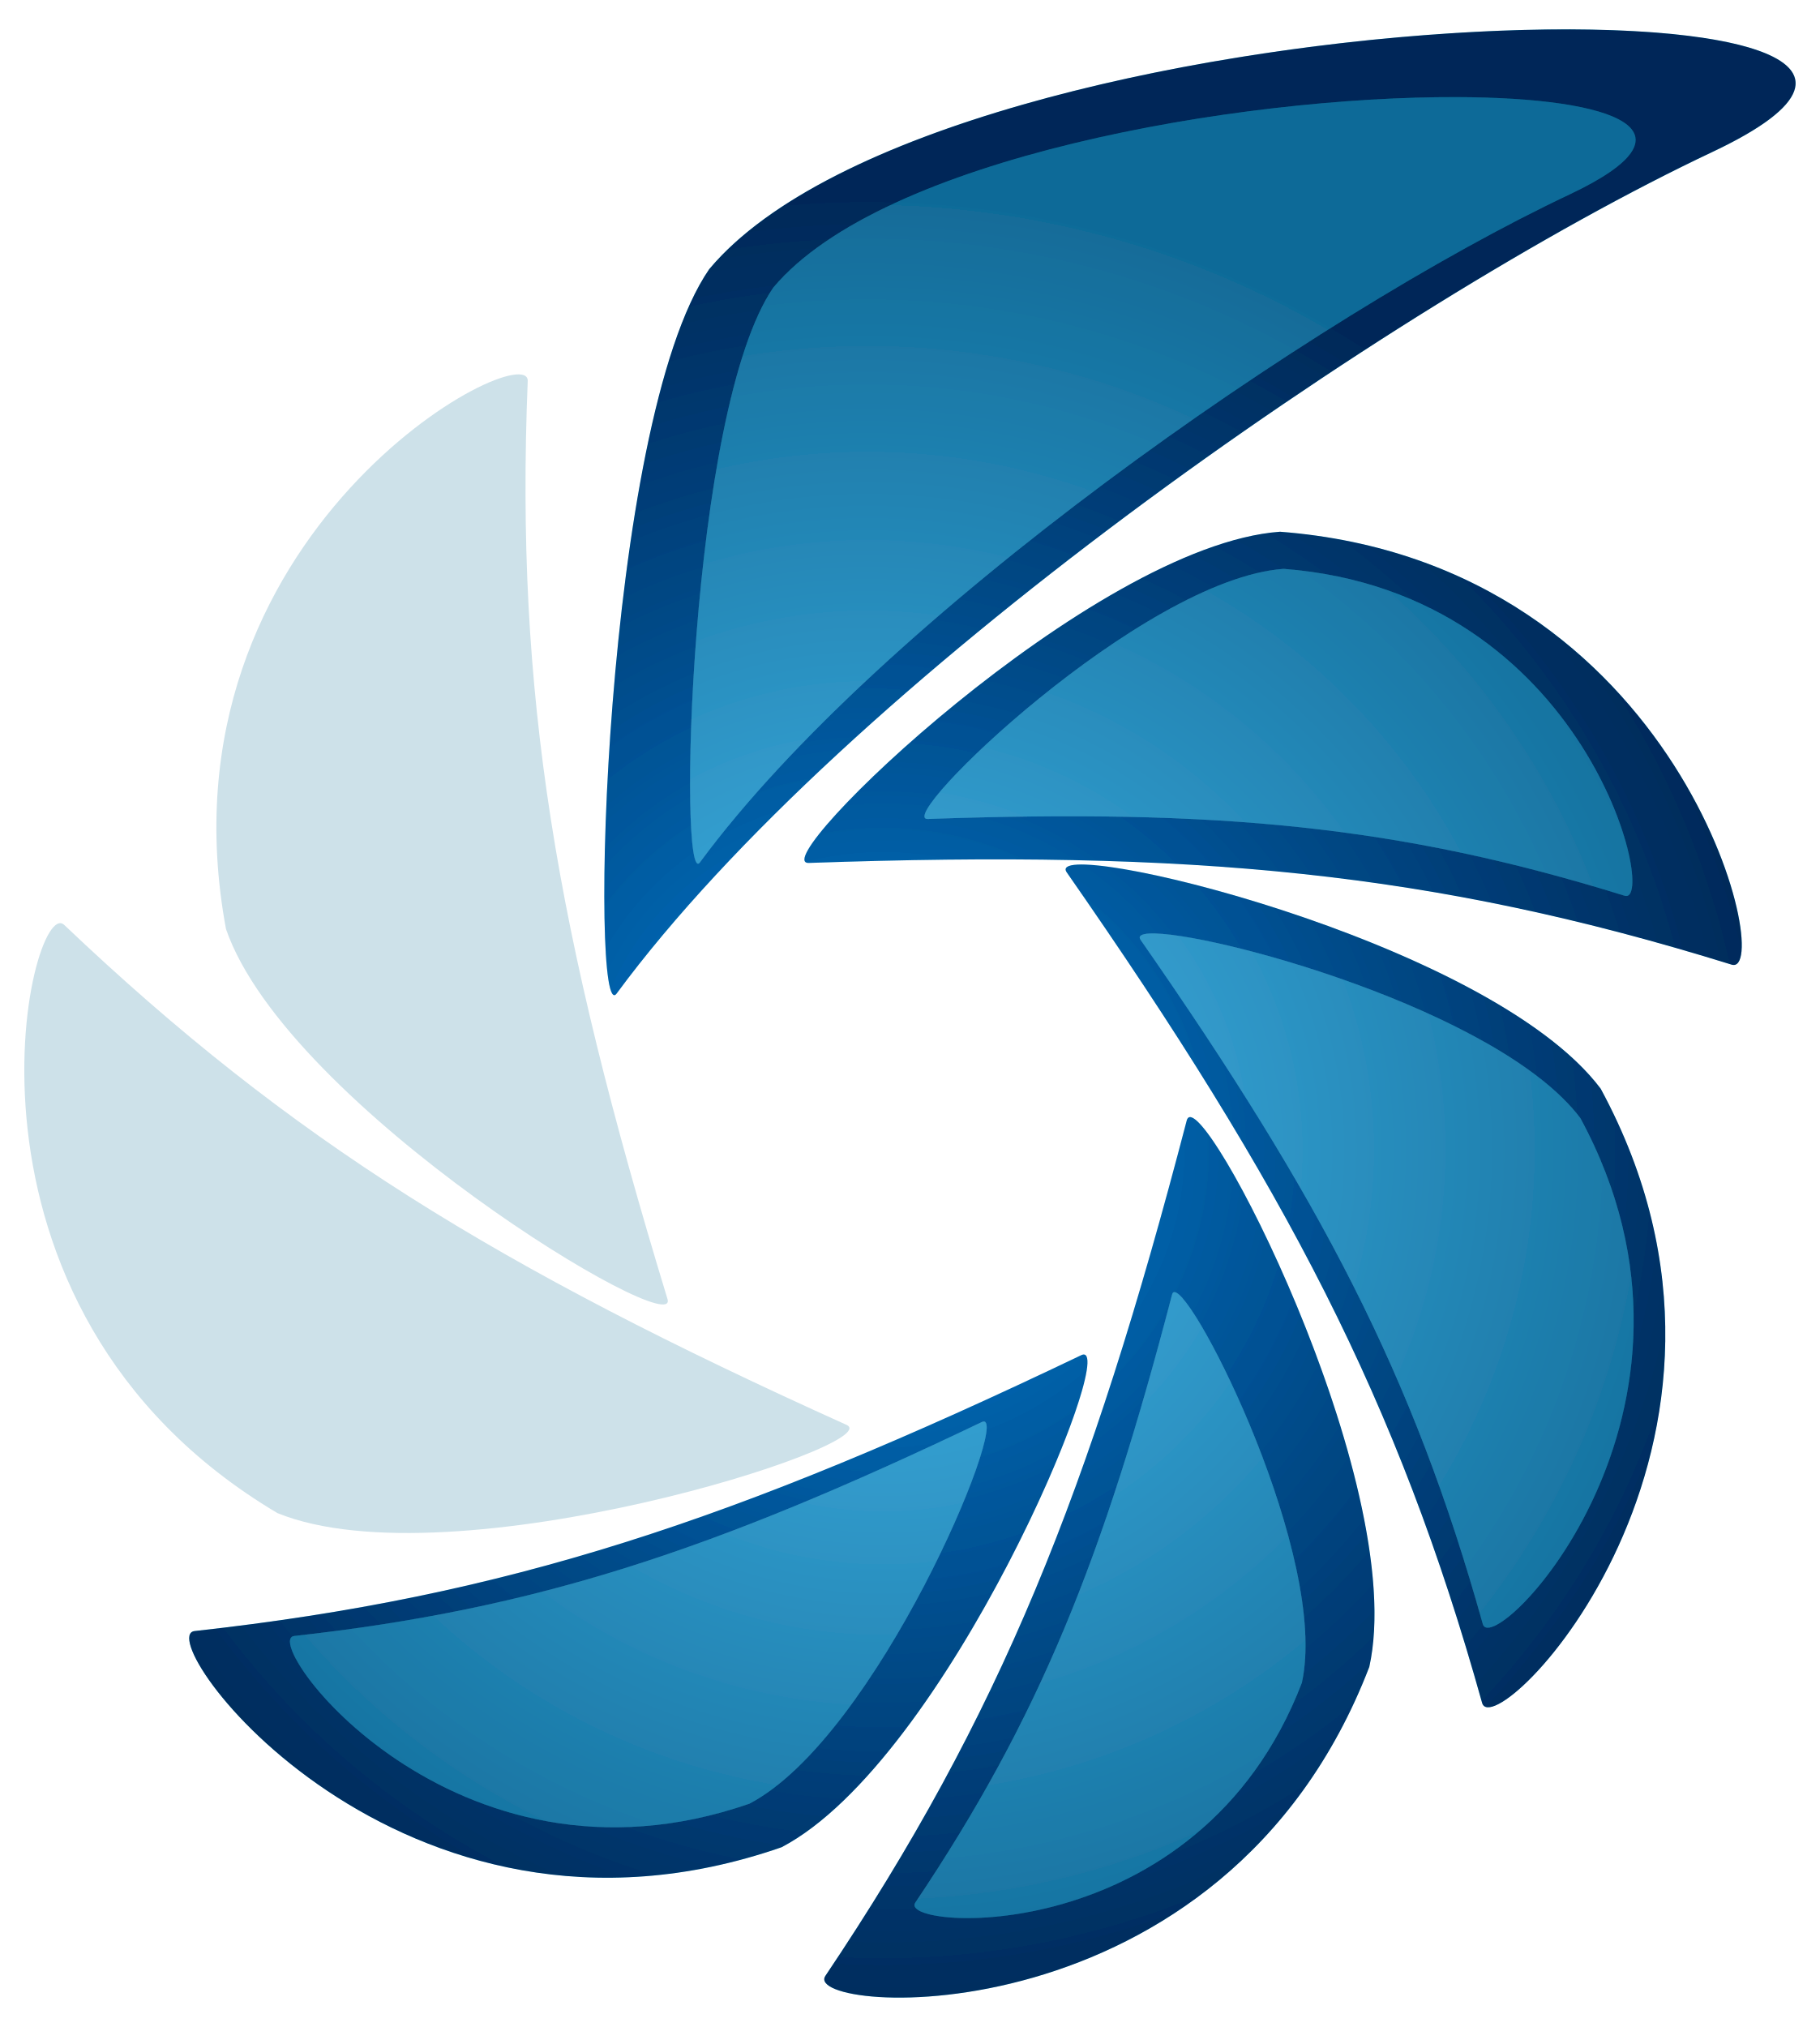
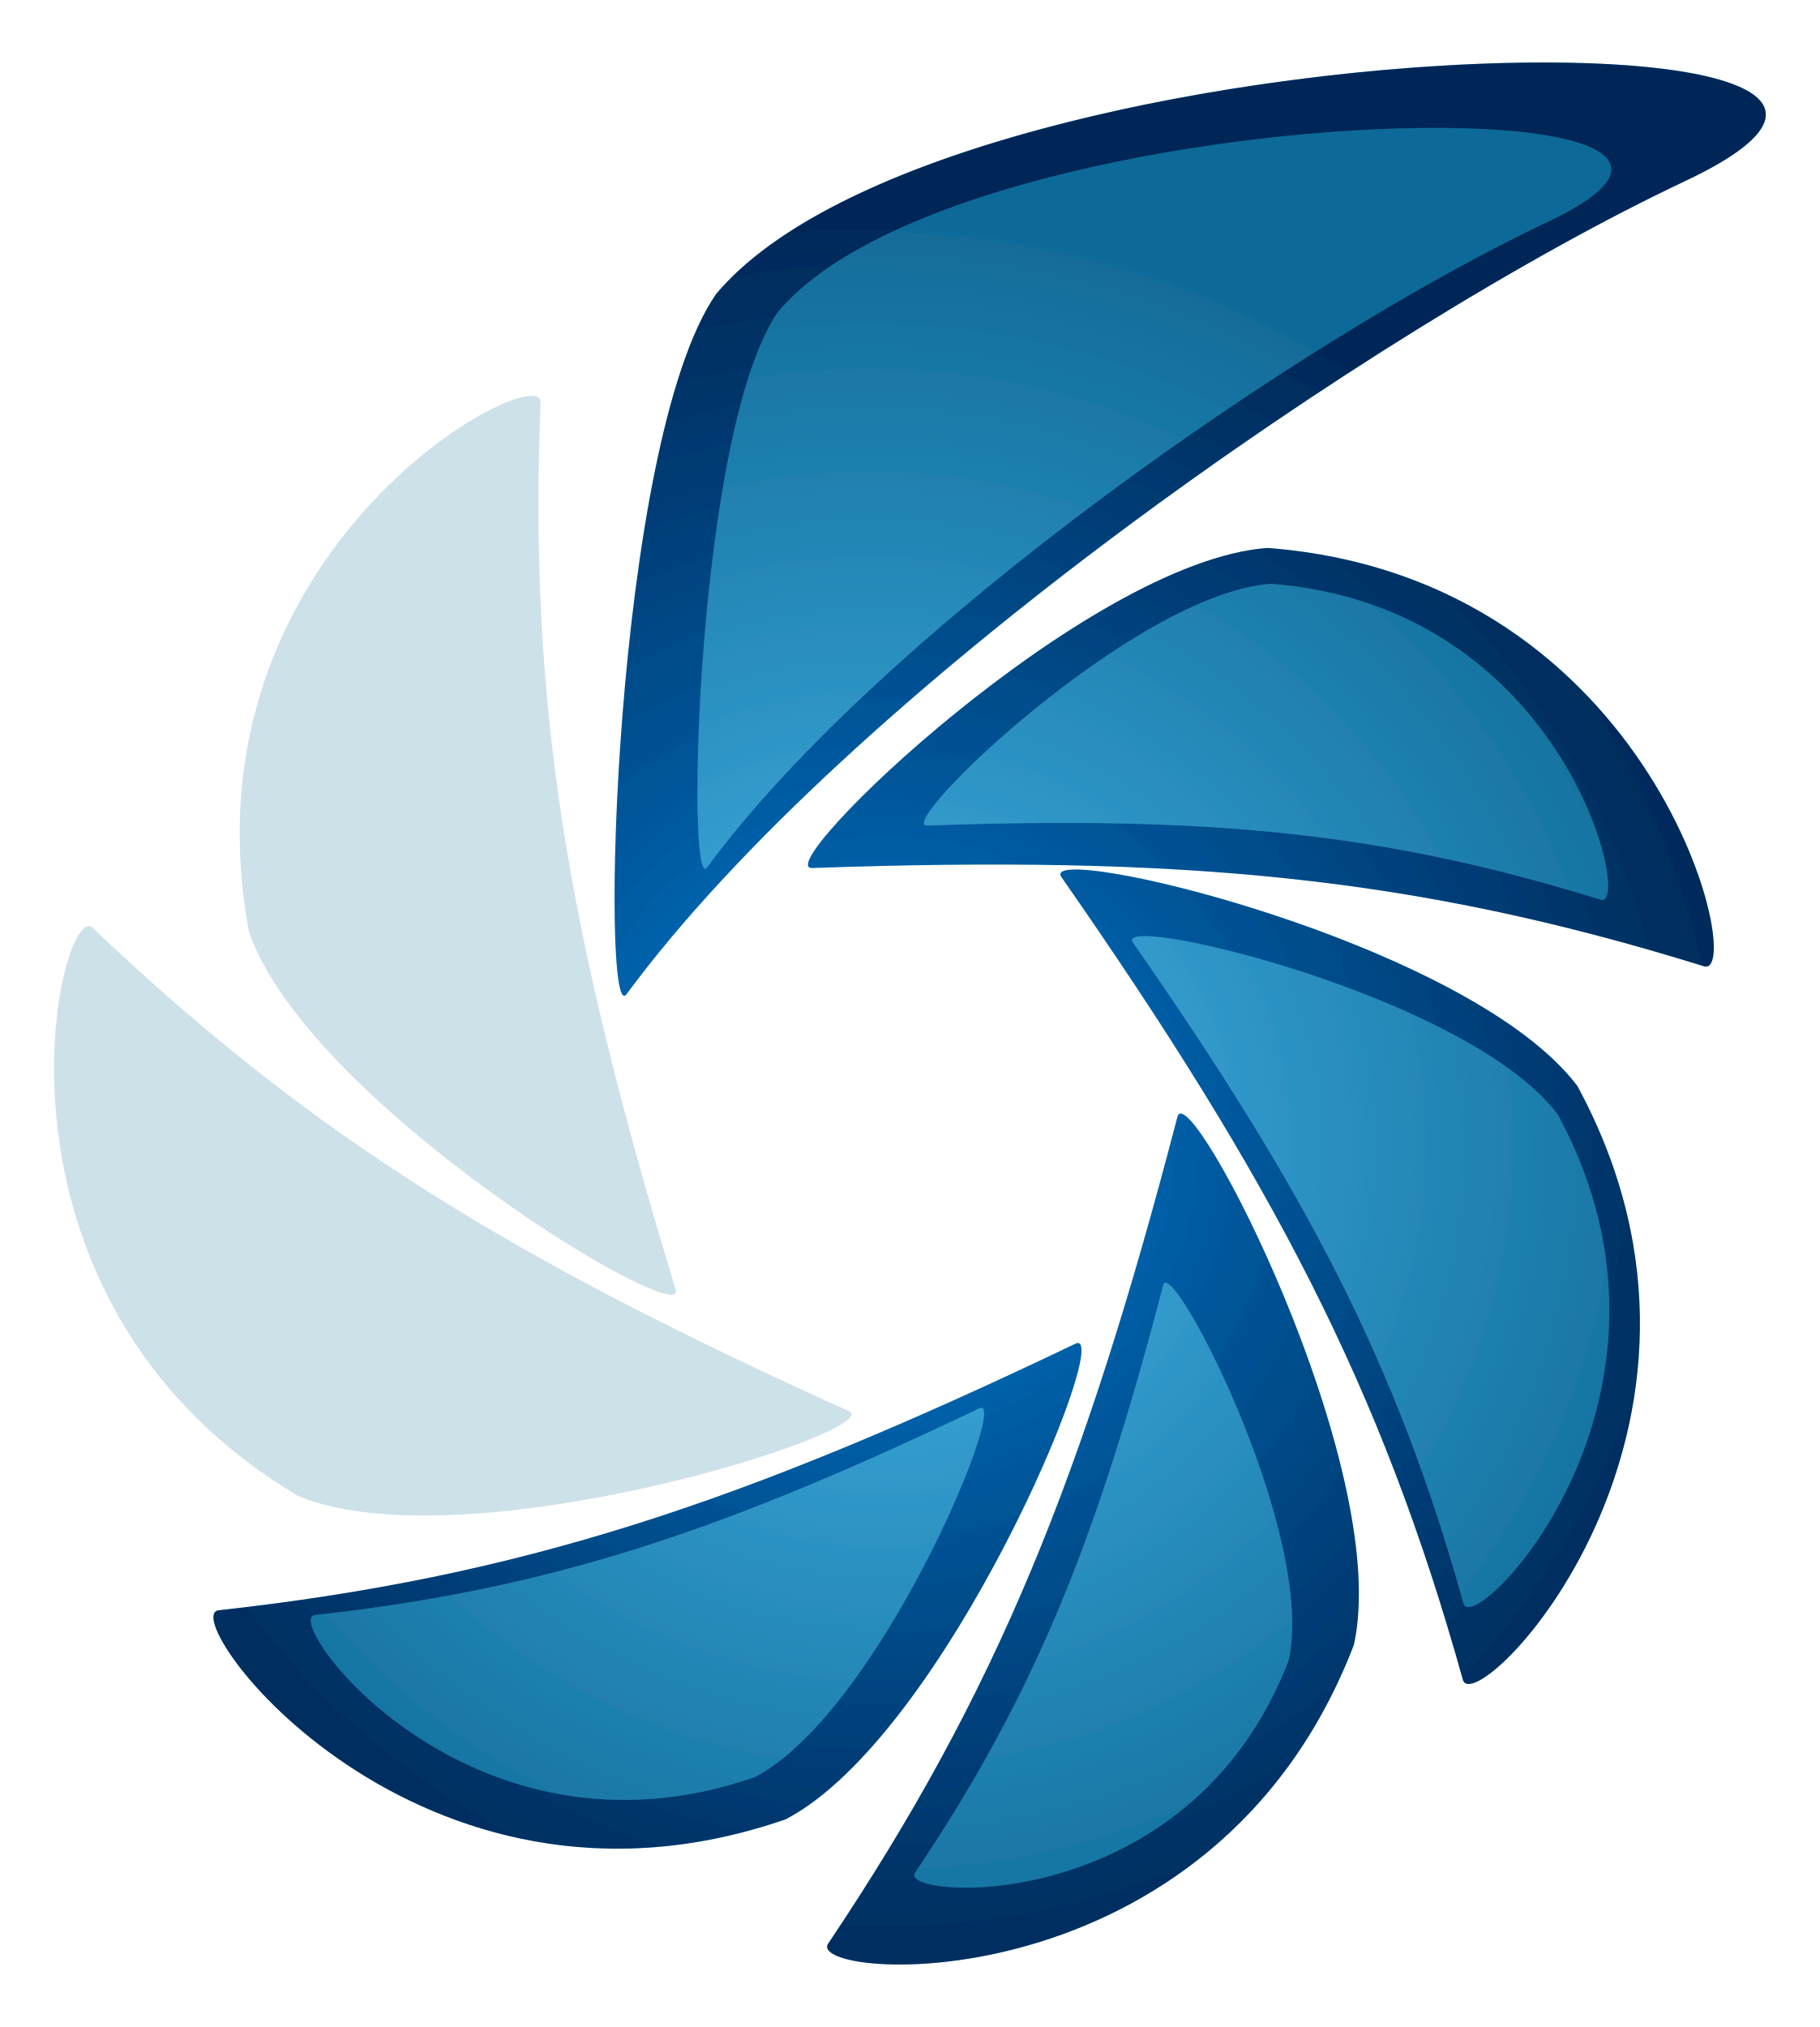
- <svg xmlns="http://www.w3.org/2000/svg" xmlns:xlink="http://www.w3.org/1999/xlink" version="1.0" width="440" height="490" id="svg2" style="display:inline;enable-background:new">
+ <svg xmlns="http://www.w3.org/2000/svg" xmlns:xlink="http://www.w3.org/1999/xlink" version="1.0" width="44" height="49" id="svg2" style="display:inline;enable-background:new">
  <defs id="defs4">
    <linearGradient id="linearGradient6793">
      <stop id="stop6795" style="stop-color:#44b5e8;stop-opacity:1" offset="0" />
      <stop id="stop6797" style="stop-color:#116b98;stop-opacity:1" offset="1" />
    </linearGradient>
    <filter id="filter3383">
      <feBlend mode="multiply" in2="BackgroundImage" id="feBlend3385" />
    </filter>
    <filter id="filter3985" x="-0.072" width="1.144" y="-0.155" height="1.311">
      <feGaussianBlur stdDeviation="6.78" id="feGaussianBlur3987" />
    </filter>
    <filter id="filter3989">
      <feGaussianBlur stdDeviation="6.78" id="feGaussianBlur3991" />
    </filter>
    <filter id="filter3993" x="-0.149" width="1.298" y="-0.072" height="1.145">
      <feGaussianBlur stdDeviation="6.78" id="feGaussianBlur3995" />
    </filter>
    <filter id="filter3997" x="-0.082" width="1.163" y="-0.11" height="1.221">
      <feGaussianBlur stdDeviation="6.78" id="feGaussianBlur3999" />
    </filter>
    <filter id="filter4001" x="-0.075" width="1.15" y="-0.129" height="1.257">
      <feGaussianBlur stdDeviation="6.78" id="feGaussianBlur4003" />
    </filter>
    <filter id="filter4005" x="-0.122" width="1.245" y="-0.076" height="1.153">
      <feGaussianBlur stdDeviation="6.78" id="feGaussianBlur4007" />
    </filter>
    <filter id="filter4009" x="-0.112" width="1.224" y="-0.08" height="1.16">
      <feGaussianBlur stdDeviation="6.78" id="feGaussianBlur4011" />
    </filter>
    <radialGradient cx="353.628" cy="241.049" r="220.119" fx="353.628" fy="241.049" id="radialGradient2607" xlink:href="#linearGradient6793" gradientUnits="userSpaceOnUse" gradientTransform="matrix(-1,0,0,0.9878188,582.0343,46.93326)" />
    <radialGradient cx="353.628" cy="241.049" r="220.119" fx="353.628" fy="241.049" id="radialGradient2609" xlink:href="#linearGradient6793" gradientUnits="userSpaceOnUse" gradientTransform="matrix(-0.999176,-4.0586125e-2,-4.0091738e-2,0.9870049,587.7965,48.36133)" />
    <radialGradient cx="353.628" cy="241.049" r="220.119" fx="353.628" fy="241.049" id="radialGradient2611" xlink:href="#linearGradient6793" gradientUnits="userSpaceOnUse" gradientTransform="matrix(-1,0,0,0.9878188,582.0343,46.93326)" />
    <radialGradient cx="353.628" cy="241.049" r="220.119" fx="353.628" fy="241.049" id="radialGradient2613" xlink:href="#linearGradient6793" gradientUnits="userSpaceOnUse" gradientTransform="matrix(-1,0,0,0.9878188,582.0343,46.93326)" />
    <radialGradient cx="353.628" cy="241.049" r="220.119" fx="353.628" fy="241.049" id="radialGradient2615" xlink:href="#linearGradient6793" gradientUnits="userSpaceOnUse" gradientTransform="matrix(-1,0,0,0.9878188,582.0343,46.93326)" />
    <radialGradient cx="353.628" cy="241.049" r="220.119" fx="353.628" fy="241.049" id="radialGradient2617" xlink:href="#linearGradient6793" gradientUnits="userSpaceOnUse" gradientTransform="matrix(-0.999176,-4.0586125e-2,-4.0091738e-2,0.9870049,587.7965,48.36133)" />
    <radialGradient cx="353.628" cy="241.049" r="220.119" fx="353.628" fy="241.049" id="radialGradient2619" xlink:href="#linearGradient6793" gradientUnits="userSpaceOnUse" gradientTransform="matrix(-1,0,0,0.9878188,582.0343,46.93326)" />
    <radialGradient cx="353.628" cy="241.049" r="220.119" fx="353.628" fy="241.049" id="radialGradient2621" xlink:href="#linearGradient6793" gradientUnits="userSpaceOnUse" gradientTransform="matrix(-1,0,0,0.9878188,582.0343,46.93326)" />
    <radialGradient cx="353.628" cy="241.049" r="220.119" fx="353.628" fy="241.049" id="radialGradient2623" xlink:href="#linearGradient6793" gradientUnits="userSpaceOnUse" gradientTransform="matrix(-1,0,0,0.9878188,582.0343,46.93326)" />
    <radialGradient cx="353.628" cy="241.049" r="220.119" fx="353.628" fy="241.049" id="radialGradient2625" xlink:href="#linearGradient6793" gradientUnits="userSpaceOnUse" gradientTransform="matrix(-1,0,0,0.9878188,582.0343,46.93326)" />
  </defs>
  <g id="layer3" style="display:none">
    <path d="M 324.388,135.625 C 279.007,138.899 199.238,216.078 210.454,215.687 C 303.232,212.453 361.183,217.792 433.572,240.268 C 444.291,243.596 422.006,143.158 324.388,135.625 z" id="path2544" style="fill:#dbdbdb;fill-opacity:1;fill-rule:nonzero;stroke:none;stroke-width:25;stroke-linecap:butt;stroke-linejoin:round;marker-mid:none;stroke-miterlimit:4;stroke-dasharray:none;stroke-dashoffset:1;stroke-opacity:1;display:inline;filter:url(#filter3985);enable-background:new" />
    <path d="M 186.378,72.15 C 160.578,109.627 157.339,256.293 163.999,247.259 C 218.89,172.803 350.452,80.852 428.915,43.826 C 525.903,-1.943 243.813,3.641 186.378,72.15 z" id="path2546" style="fill:#dbdbdb;fill-opacity:1;fill-rule:nonzero;stroke:#000000;stroke-width:0;stroke-linecap:butt;stroke-linejoin:round;marker-mid:none;stroke-miterlimit:4;stroke-dasharray:none;stroke-dashoffset:1;stroke-opacity:1;display:inline;filter:url(#filter3989);enable-background:new" />
    <path d="M 69.552,231.68 C 84.419,274.681 179.56,331.847 176.29,321.111 C 149.238,232.306 139.451,174.938 142.497,99.201 C 142.948,87.987 51.655,135.421 69.552,231.68 z" id="path2548" style="fill:#dbdbdb;fill-opacity:1;fill-rule:nonzero;stroke:none;stroke-width:25;stroke-linecap:butt;stroke-linejoin:round;marker-mid:none;stroke-miterlimit:4;stroke-dasharray:none;stroke-dashoffset:1;stroke-opacity:1;display:inline;filter:url(#filter3993);enable-background:new" />
    <path d="M 81.977,372.851 C 124.114,390.015 229.816,356.152 219.587,351.534 C 134.974,313.34 85.383,282.885 30.436,230.671 C 22.301,222.939 -2.206,322.858 81.977,372.851 z" id="path2550" style="fill:#dbdbdb;fill-opacity:1;fill-rule:nonzero;stroke:none;stroke-width:25;stroke-linecap:butt;stroke-linejoin:round;marker-mid:none;stroke-miterlimit:4;stroke-dasharray:none;stroke-dashoffset:1;stroke-opacity:1;display:inline;filter:url(#filter3997);enable-background:new" />
    <path d="M 203.885,453.627 C 244.172,432.482 286.431,329.847 276.306,334.69 C 192.559,374.748 137.307,393.024 61.969,401.365 C 50.814,402.6 111.396,485.751 203.885,453.627 z" id="path2552" style="fill:#dbdbdb;fill-opacity:1;fill-rule:nonzero;stroke:none;stroke-width:25;stroke-linecap:butt;stroke-linejoin:round;marker-mid:none;stroke-miterlimit:4;stroke-dasharray:none;stroke-dashoffset:1;stroke-opacity:1;display:inline;filter:url(#filter4001);enable-background:new" />
    <path d="M 345.962,410.033 C 355.803,365.611 304.661,267.101 301.828,277.961 C 278.393,367.788 256.703,421.791 214.462,484.729 C 208.208,494.049 310.824,501.419 345.962,410.033 z" id="path2554" style="fill:#dbdbdb;fill-opacity:1;fill-rule:nonzero;stroke:none;stroke-width:25;stroke-linecap:butt;stroke-linejoin:round;marker-mid:none;stroke-miterlimit:4;stroke-dasharray:none;stroke-dashoffset:1;stroke-opacity:1;display:inline;filter:url(#filter4005);enable-background:new" />
    <path d="M 401.894,270.242 C 374.521,233.899 266.409,208.768 272.823,217.978 C 325.879,294.157 352.837,345.732 373.235,418.735 C 376.255,429.544 448.532,356.329 401.894,270.242 z" id="path2556" style="fill:#dbdbdb;fill-opacity:1;fill-rule:nonzero;stroke:none;stroke-width:25;stroke-linecap:butt;stroke-linejoin:round;marker-mid:none;stroke-miterlimit:4;stroke-dasharray:none;stroke-dashoffset:1;stroke-opacity:1;display:inline;filter:url(#filter4009);enable-background:new" />
  </g>
-   <g transform="translate(-14.91077,-7.085031)" id="g2591">
+   <g transform="matrix(9.6637251e-2,0,0,9.6637251e-2,-0.7011306,0.1391956)" id="g2591">
    <g id="layer1">
      <path d="M 324.388,135.625 C 279.007,138.899 199.238,216.078 210.454,215.687 C 303.232,212.453 361.183,217.792 433.572,240.268 C 444.291,243.596 422.006,143.158 324.388,135.625 z" id="path3212" style="fill:url(#radialGradient2607);fill-opacity:1;fill-rule:nonzero;stroke:none;stroke-width:25;stroke-linecap:butt;stroke-linejoin:round;marker-mid:none;stroke-miterlimit:4;stroke-dasharray:none;stroke-dashoffset:1;stroke-opacity:1" />
      <path d="M 186.378,72.15 C 160.578,109.627 157.339,256.293 163.999,247.259 C 218.89,172.803 350.452,80.852 428.915,43.826 C 525.903,-1.943 243.813,3.641 186.378,72.15 z" id="path3215" style="fill:url(#radialGradient2609);fill-opacity:1;fill-rule:nonzero;stroke:#000000;stroke-width:0;stroke-linecap:butt;stroke-linejoin:round;marker-mid:none;stroke-miterlimit:4;stroke-dasharray:none;stroke-dashoffset:1;stroke-opacity:1" />
      <path d="M 69.552,231.68 C 84.419,274.681 179.56,331.847 176.29,321.111 C 149.238,232.306 139.451,174.938 142.497,99.201 C 142.948,87.987 51.655,135.421 69.552,231.68 z" id="path3217" style="fill:#cde1e9;fill-opacity:1;fill-rule:nonzero;stroke:none;stroke-width:25;stroke-linecap:butt;stroke-linejoin:round;marker-mid:none;stroke-miterlimit:4;stroke-dasharray:none;stroke-dashoffset:1;stroke-opacity:1" />
      <path d="M 81.977,372.851 C 124.114,390.015 229.816,356.152 219.587,351.534 C 134.974,313.34 85.383,282.885 30.436,230.671 C 22.301,222.939 -2.206,322.858 81.977,372.851 z" id="path3219" style="fill:#cde1e9;fill-opacity:1;fill-rule:nonzero;stroke:none;stroke-width:25;stroke-linecap:butt;stroke-linejoin:round;marker-mid:none;stroke-miterlimit:4;stroke-dasharray:none;stroke-dashoffset:1;stroke-opacity:1" />
      <path d="M 203.885,453.627 C 244.172,432.482 286.431,329.847 276.306,334.69 C 192.559,374.748 137.307,393.024 61.969,401.365 C 50.814,402.6 111.396,485.751 203.885,453.627 z" id="path3221" style="fill:url(#radialGradient2611);fill-opacity:1;fill-rule:nonzero;stroke:none;stroke-width:25;stroke-linecap:butt;stroke-linejoin:round;marker-mid:none;stroke-miterlimit:4;stroke-dasharray:none;stroke-dashoffset:1;stroke-opacity:1" />
      <path d="M 345.962,410.033 C 355.803,365.611 304.661,267.101 301.828,277.961 C 278.393,367.788 256.703,421.791 214.462,484.729 C 208.208,494.049 310.824,501.419 345.962,410.033 z" id="path3223" style="fill:url(#radialGradient2613);fill-opacity:1;fill-rule:nonzero;stroke:none;stroke-width:25;stroke-linecap:butt;stroke-linejoin:round;marker-mid:none;stroke-miterlimit:4;stroke-dasharray:none;stroke-dashoffset:1;stroke-opacity:1" />
      <path d="M 401.894,270.242 C 374.521,233.899 266.409,208.768 272.823,217.978 C 325.879,294.157 352.837,345.732 373.235,418.735 C 376.255,429.544 448.532,356.329 401.894,270.242 z" id="path3225" style="fill:url(#radialGradient2615);fill-opacity:1;fill-rule:nonzero;stroke:none;stroke-width:25;stroke-linecap:butt;stroke-linejoin:round;marker-mid:none;stroke-miterlimit:4;stroke-dasharray:none;stroke-dashoffset:1;stroke-opacity:1" />
    </g>
    <g id="layer2" style="display:inline;filter:url(#filter3383)">
      <path d="M 394.594,14.188 C 327.874,13.968 219.579,32.549 186.375,72.156 C 160.575,109.633 157.34,256.284 164,247.25 C 218.891,172.794 350.444,80.839 428.906,43.812 C 469.823,24.504 443.281,14.348 394.594,14.188 z M 367.156,30.562 C 405.802,30.69 426.853,38.768 394.375,54.094 C 332.095,83.483 227.694,156.463 184.125,215.562 C 178.839,222.733 181.396,106.341 201.875,76.594 C 228.231,45.156 314.197,30.388 367.156,30.562 z" id="path3372" style="fill:url(#radialGradient2617);fill-opacity:1;fill-rule:nonzero;stroke:#000000;stroke-width:0;stroke-linecap:butt;stroke-linejoin:round;marker-mid:none;stroke-miterlimit:4;stroke-dasharray:none;stroke-dashoffset:1;stroke-opacity:1;display:inline;enable-background:new" />
      <path d="M 324.375,135.625 C 278.994,138.899 199.252,216.078 210.469,215.688 C 303.246,212.454 361.173,217.805 433.562,240.281 C 444.281,243.609 421.993,143.159 324.375,135.625 z M 325.25,144.594 C 398.967,150.283 415.813,226.138 407.719,223.625 C 353.053,206.652 309.28,202.62 239.219,205.062 C 230.748,205.358 290.981,147.066 325.25,144.594 z" id="path3387" style="fill:url(#radialGradient2619);fill-opacity:1;fill-rule:nonzero;stroke:none;stroke-width:25;stroke-linecap:butt;stroke-linejoin:round;marker-mid:none;stroke-miterlimit:4;stroke-dasharray:none;stroke-dashoffset:1;stroke-opacity:1;display:inline;enable-background:new" />
      <path d="M 275.406,216.094 C 273.01,216.217 272.011,216.818 272.812,217.969 C 325.868,294.147 352.852,345.747 373.25,418.75 C 376.27,429.559 448.544,356.337 401.906,270.25 C 377.955,238.45 292.177,215.231 275.406,216.094 z M 292.812,232.75 C 306.628,232.039 377.269,251.178 397,277.375 C 435.42,348.294 375.894,408.592 373.406,399.688 C 356.603,339.548 334.395,297.068 290.688,234.312 C 290.027,233.364 290.839,232.852 292.812,232.75 z" id="path3397" style="fill:url(#radialGradient2621);fill-opacity:1;fill-rule:nonzero;stroke:none;stroke-width:25;stroke-linecap:butt;stroke-linejoin:round;marker-mid:none;stroke-miterlimit:4;stroke-dasharray:none;stroke-dashoffset:1;stroke-opacity:1;display:inline;enable-background:new" />
      <path d="M 302.531,277.125 C 302.197,277.17 301.945,277.46 301.812,277.969 C 278.377,367.796 256.709,421.781 214.469,484.719 C 208.214,494.038 310.831,501.418 345.969,410.031 C 355.349,367.692 309.319,276.205 302.531,277.125 z M 298.781,319.438 C 303.607,318.783 336.324,383.808 329.656,413.906 C 304.677,478.872 231.741,473.656 236.188,467.031 C 266.216,422.289 281.621,383.888 298.281,320.031 C 298.376,319.669 298.544,319.47 298.781,319.438 z" id="path3413" style="fill:url(#radialGradient2623);fill-opacity:1;fill-rule:nonzero;stroke:none;stroke-width:25;stroke-linecap:butt;stroke-linejoin:round;marker-mid:none;stroke-miterlimit:4;stroke-dasharray:none;stroke-dashoffset:1;stroke-opacity:1;display:inline;enable-background:new" />
      <path d="M 276.75,334.531 C 276.617,334.555 276.471,334.612 276.312,334.688 C 192.566,374.745 137.307,393.034 61.969,401.375 C 50.814,402.61 111.386,485.749 203.875,453.625 C 243.532,432.811 285.118,333.025 276.75,334.531 z M 252.625,350.719 C 259.116,349.55 226.886,426.948 196.125,443.094 C 124.384,468.011 77.378,403.52 86.031,402.562 C 144.47,396.093 187.321,381.916 252.281,350.844 C 252.404,350.785 252.522,350.737 252.625,350.719 z" id="path3423" style="fill:url(#radialGradient2625);fill-opacity:1;fill-rule:nonzero;stroke:none;stroke-width:25;stroke-linecap:butt;stroke-linejoin:round;marker-mid:none;stroke-miterlimit:4;stroke-dasharray:none;stroke-dashoffset:1;stroke-opacity:1;display:inline;enable-background:new" />
    </g>
  </g>
</svg>
